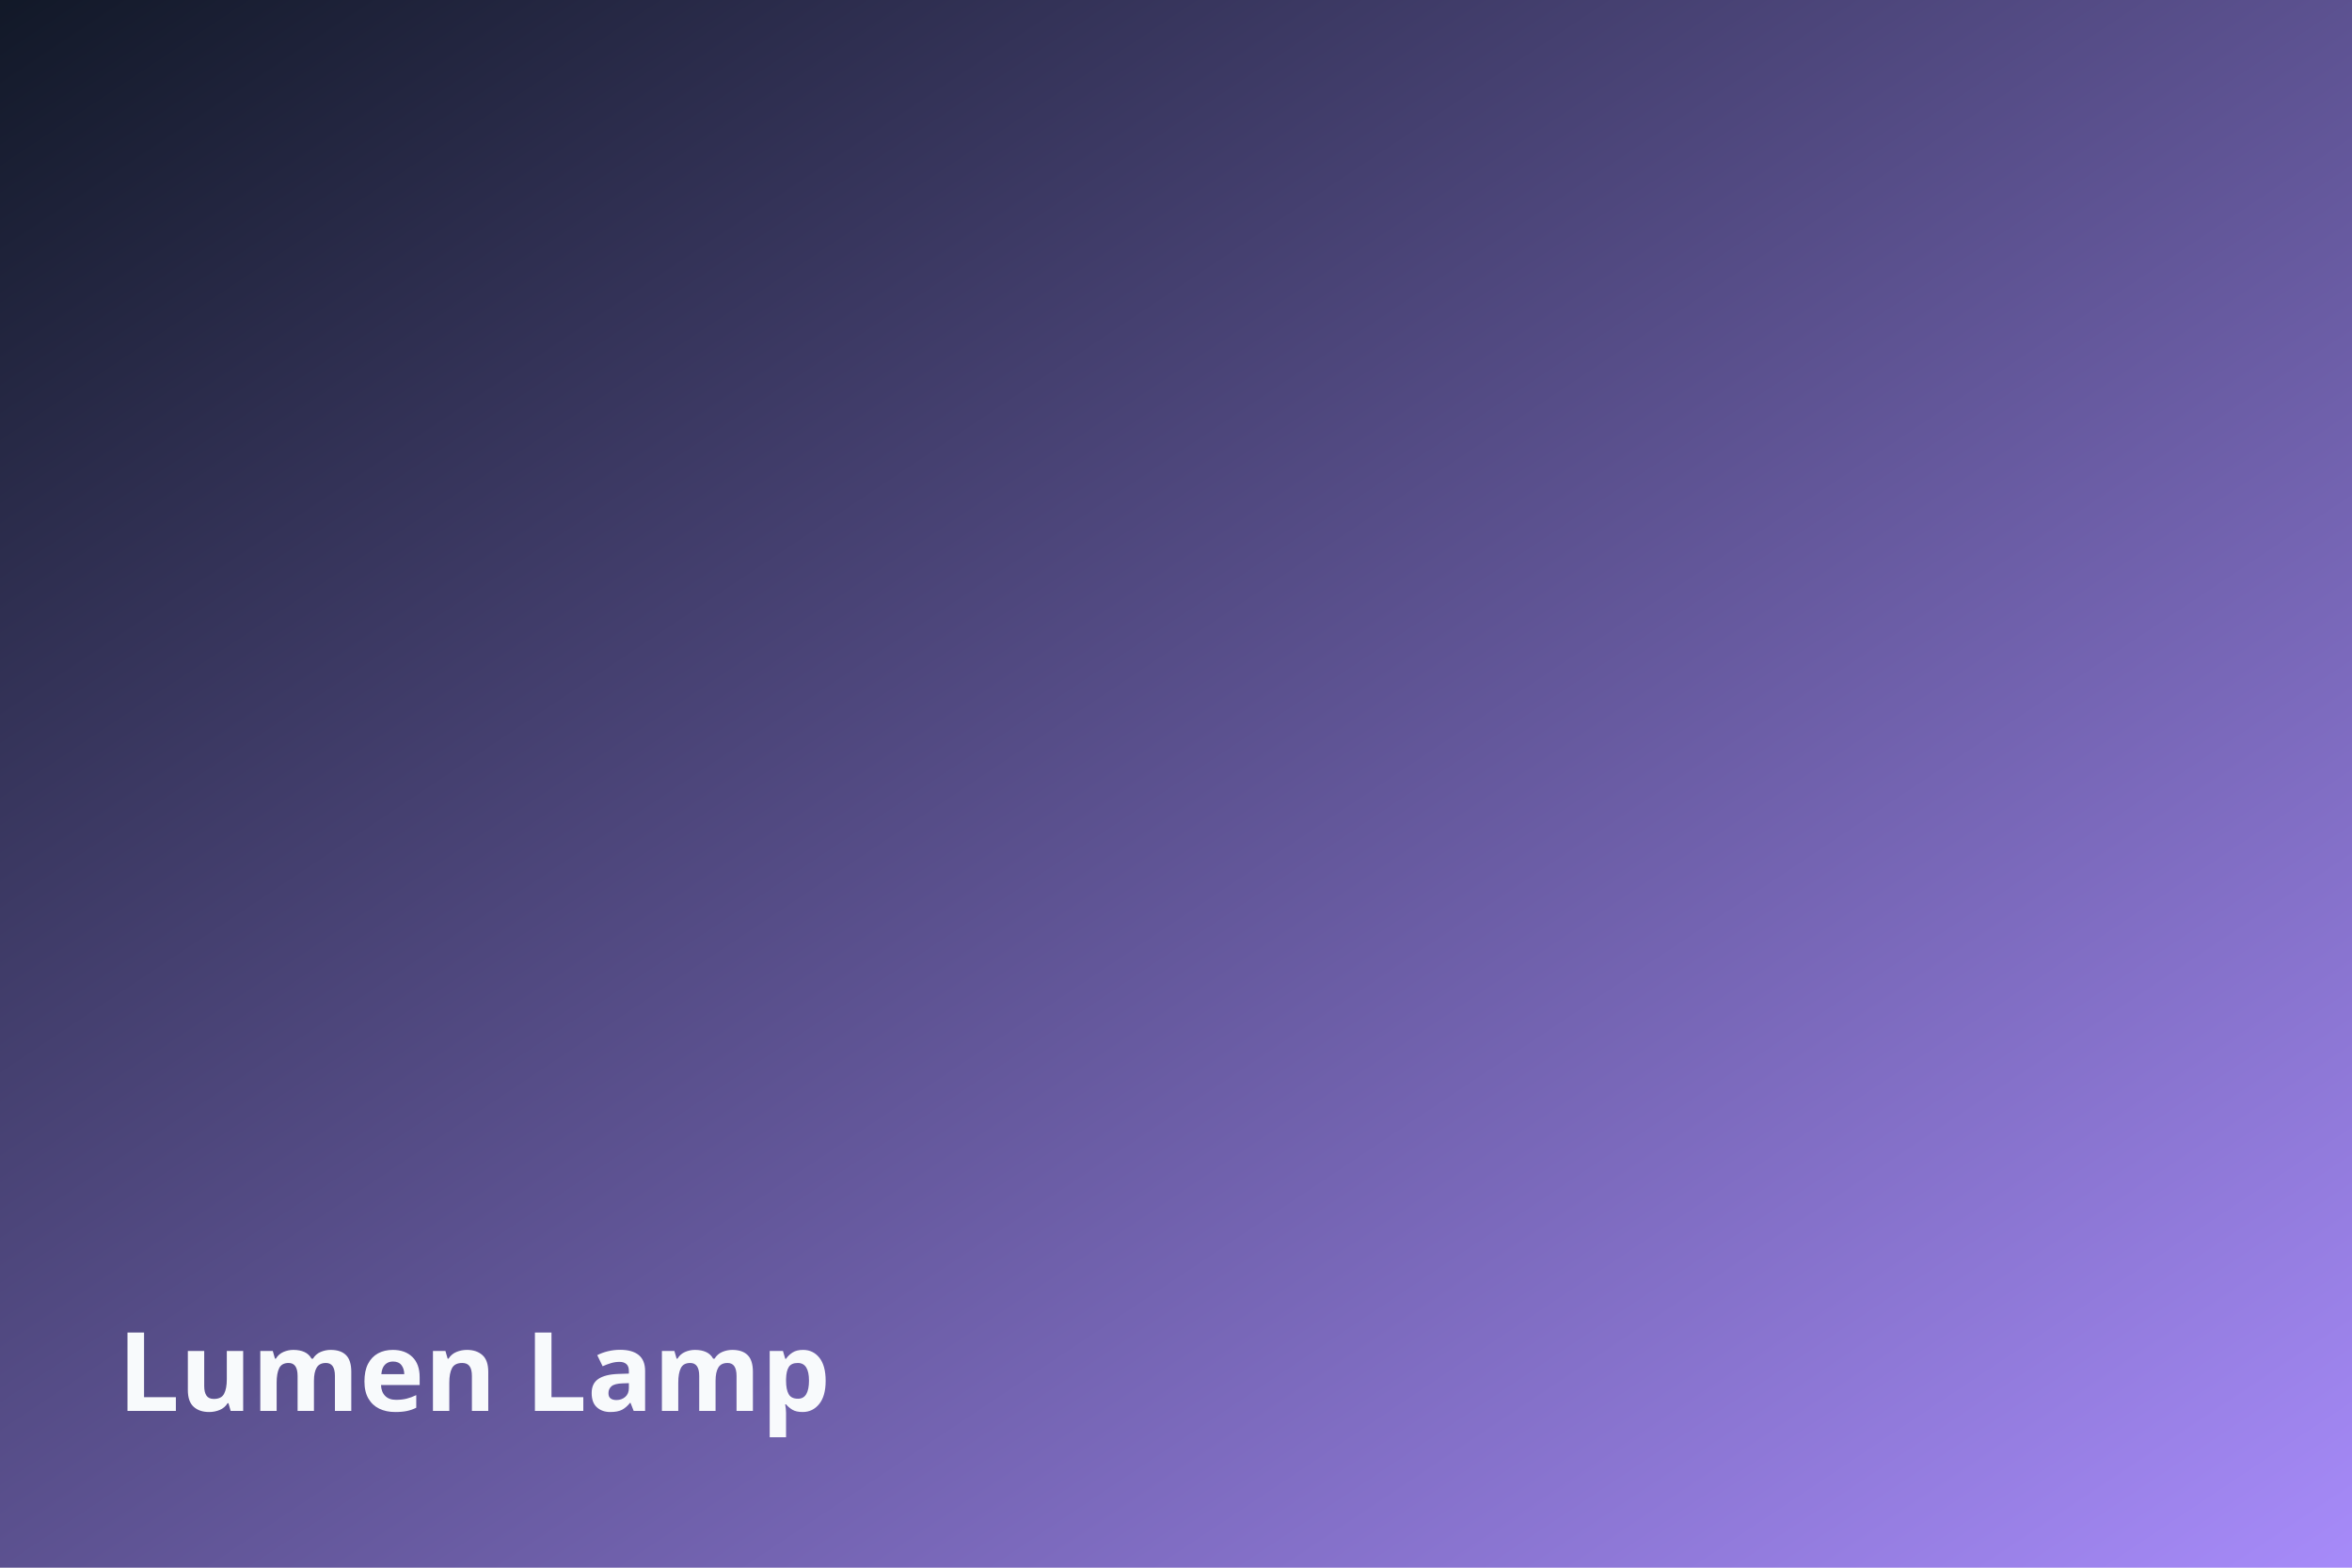
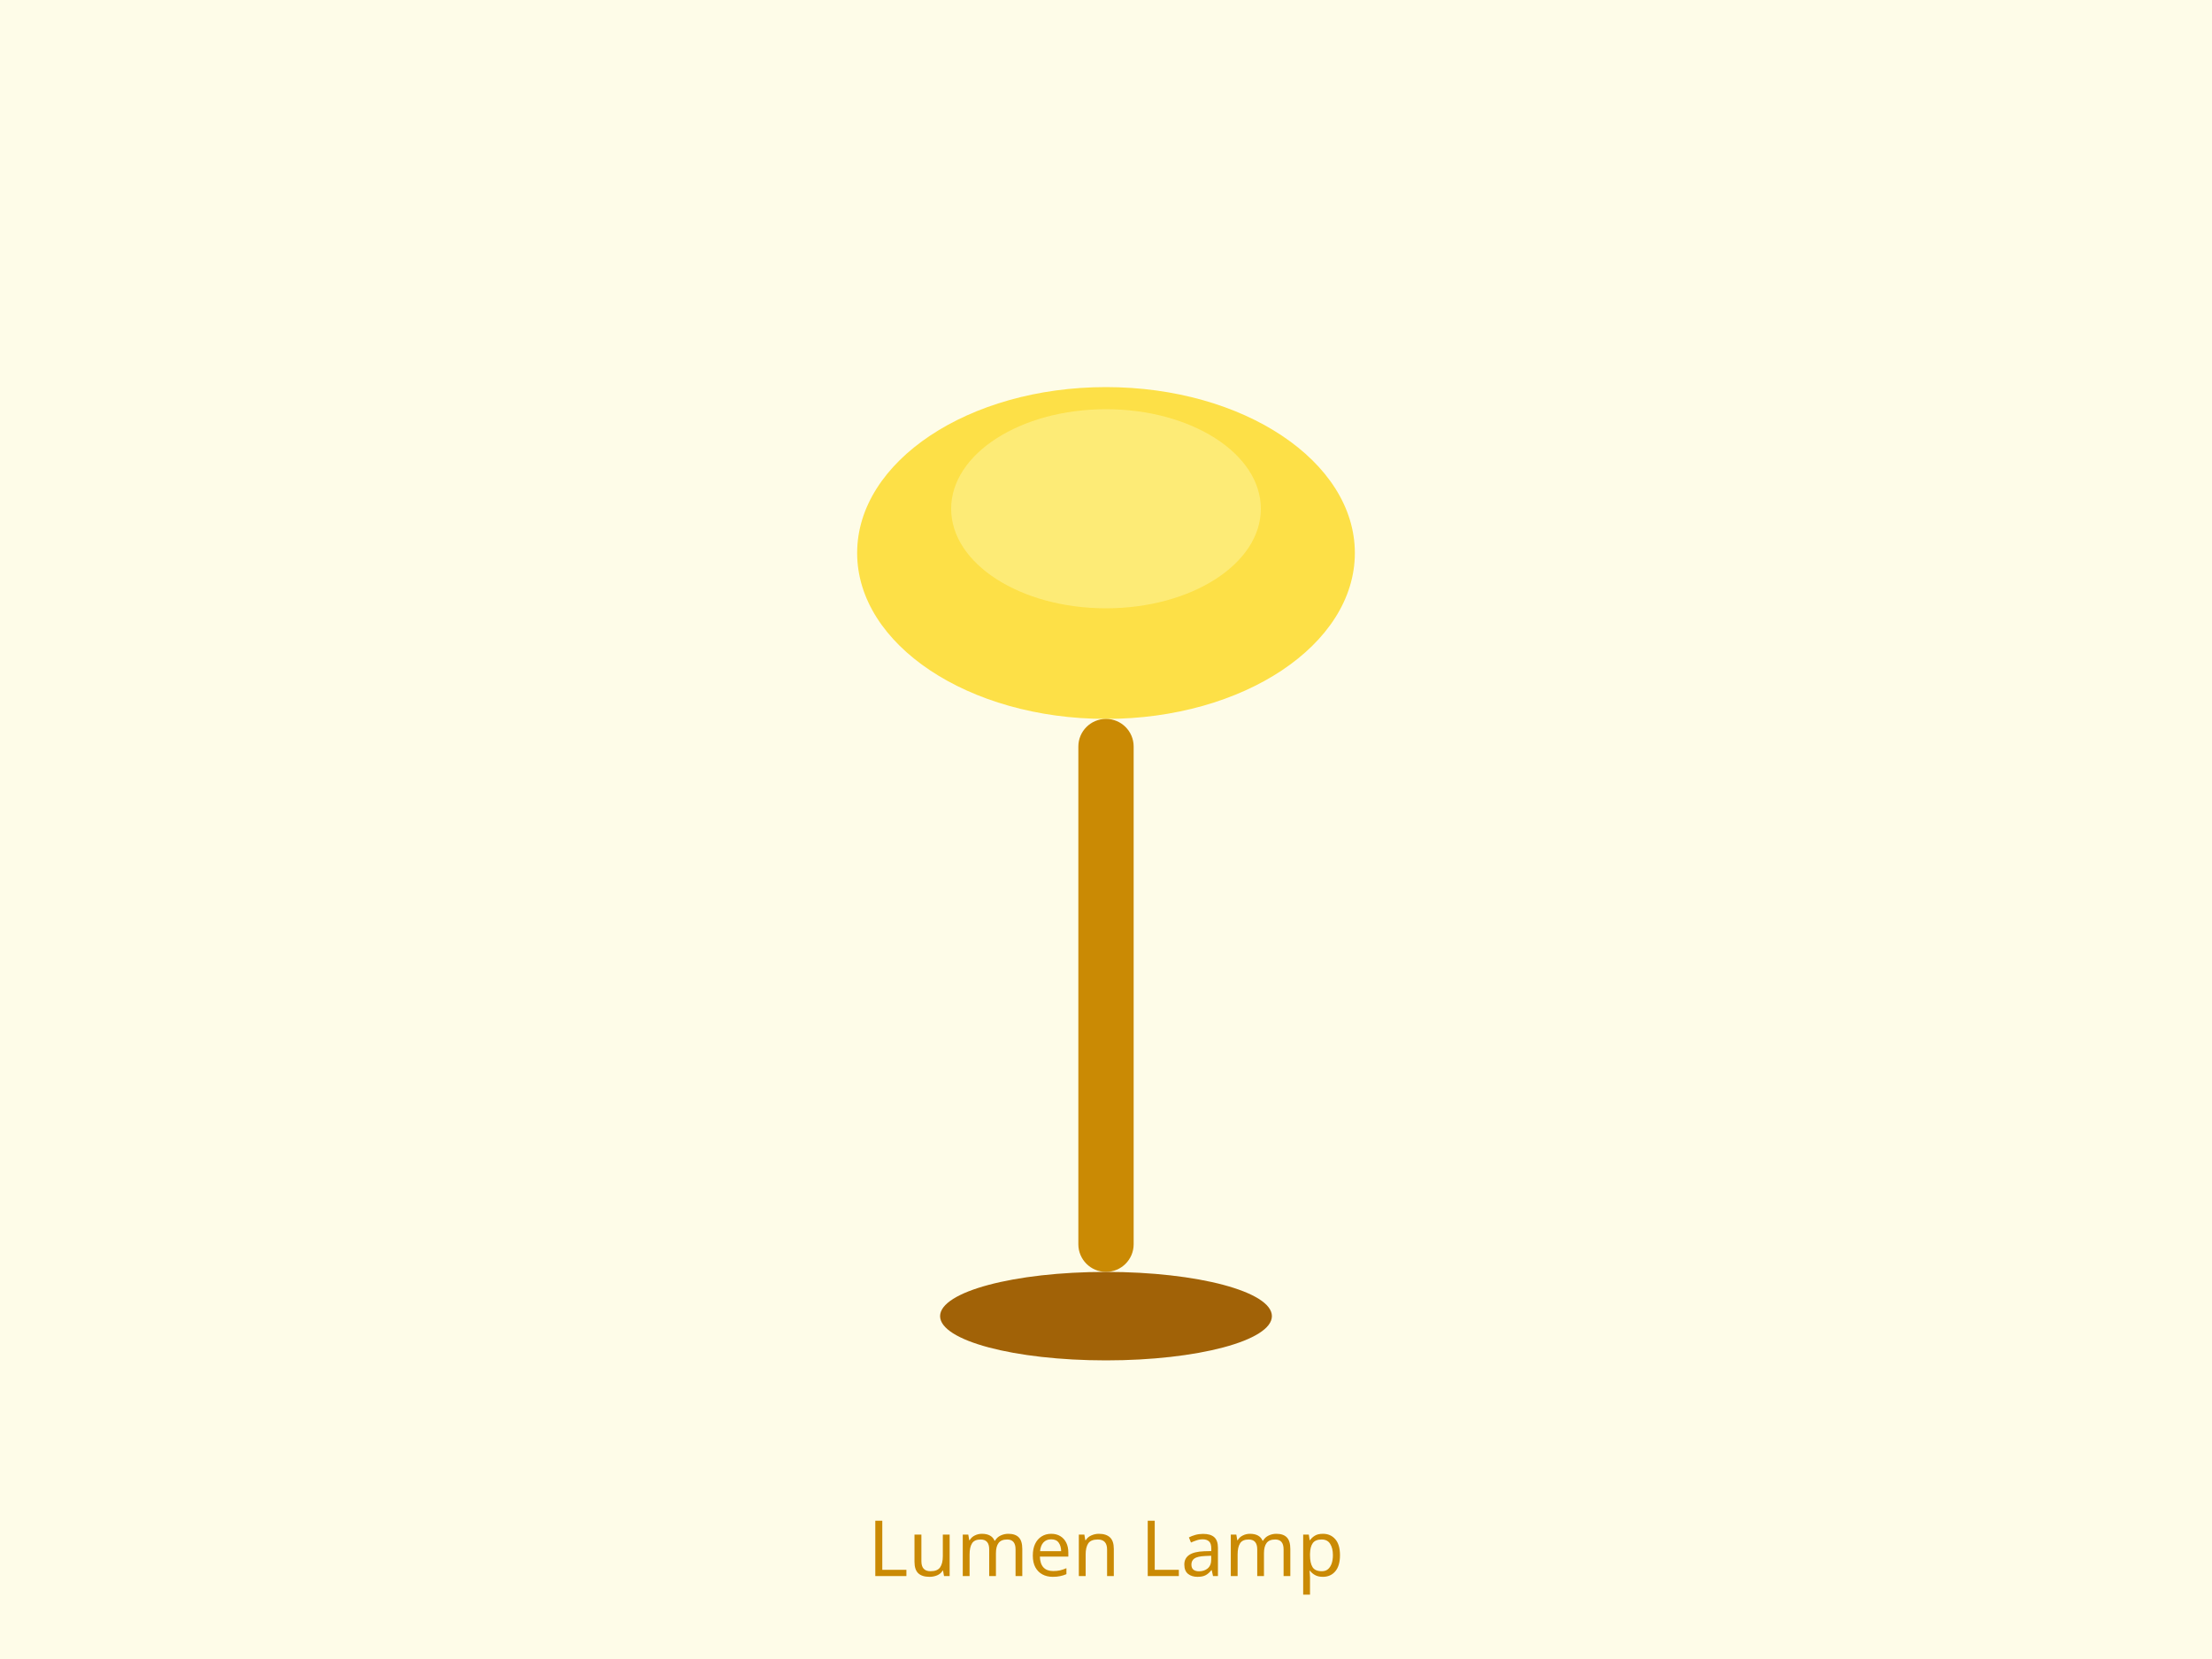
- <svg xmlns="http://www.w3.org/2000/svg" width="1200" height="800" viewBox="0 0 1200 800">
-   <defs>
-     <linearGradient id="g" x1="0" y1="0" x2="1" y2="1">
-       <stop offset="0" stop-color="#111827" />
-       <stop offset="1" stop-color="#a78bfa" />
-     </linearGradient>
-   </defs>
-   <rect width="1200" height="800" fill="url(#g)" />
-   <text x="60" y="720" fill="#f8fafc" font-family="ui-sans-serif, system-ui" font-size="56" font-weight="700">Lumen Lamp</text>
+ <svg xmlns="http://www.w3.org/2000/svg" viewBox="0 0 400 300" fill="none">
+   <rect width="400" height="300" fill="#fefce8" />
+   <ellipse cx="200" cy="100" rx="45" ry="30" fill="#fde047" />
+   <rect x="195" y="130" width="10" height="100" rx="5" fill="#ca8a04" />
+   <ellipse cx="200" cy="238" rx="30" ry="8" fill="#a16207" />
+   <ellipse cx="200" cy="92" rx="28" ry="18" fill="#fef08a" opacity="0.7" />
+   <text x="200" y="285" font-family="sans-serif" font-size="14" fill="#ca8a04" text-anchor="middle">Lumen Lamp</text>
</svg>
